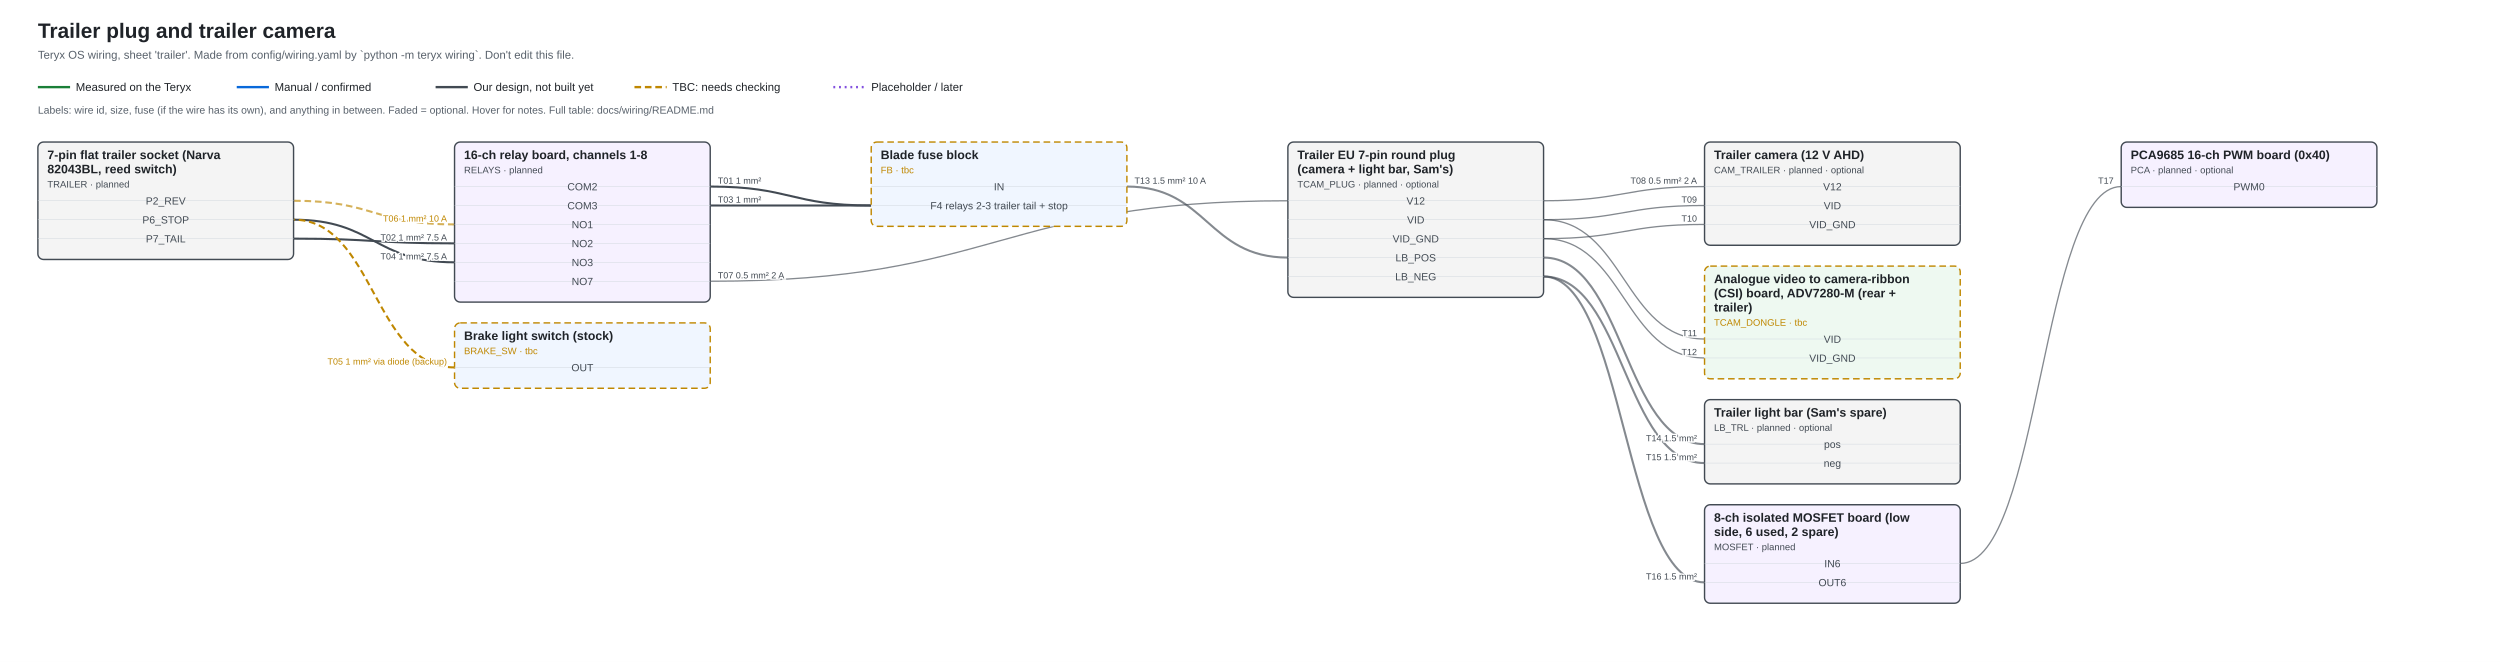
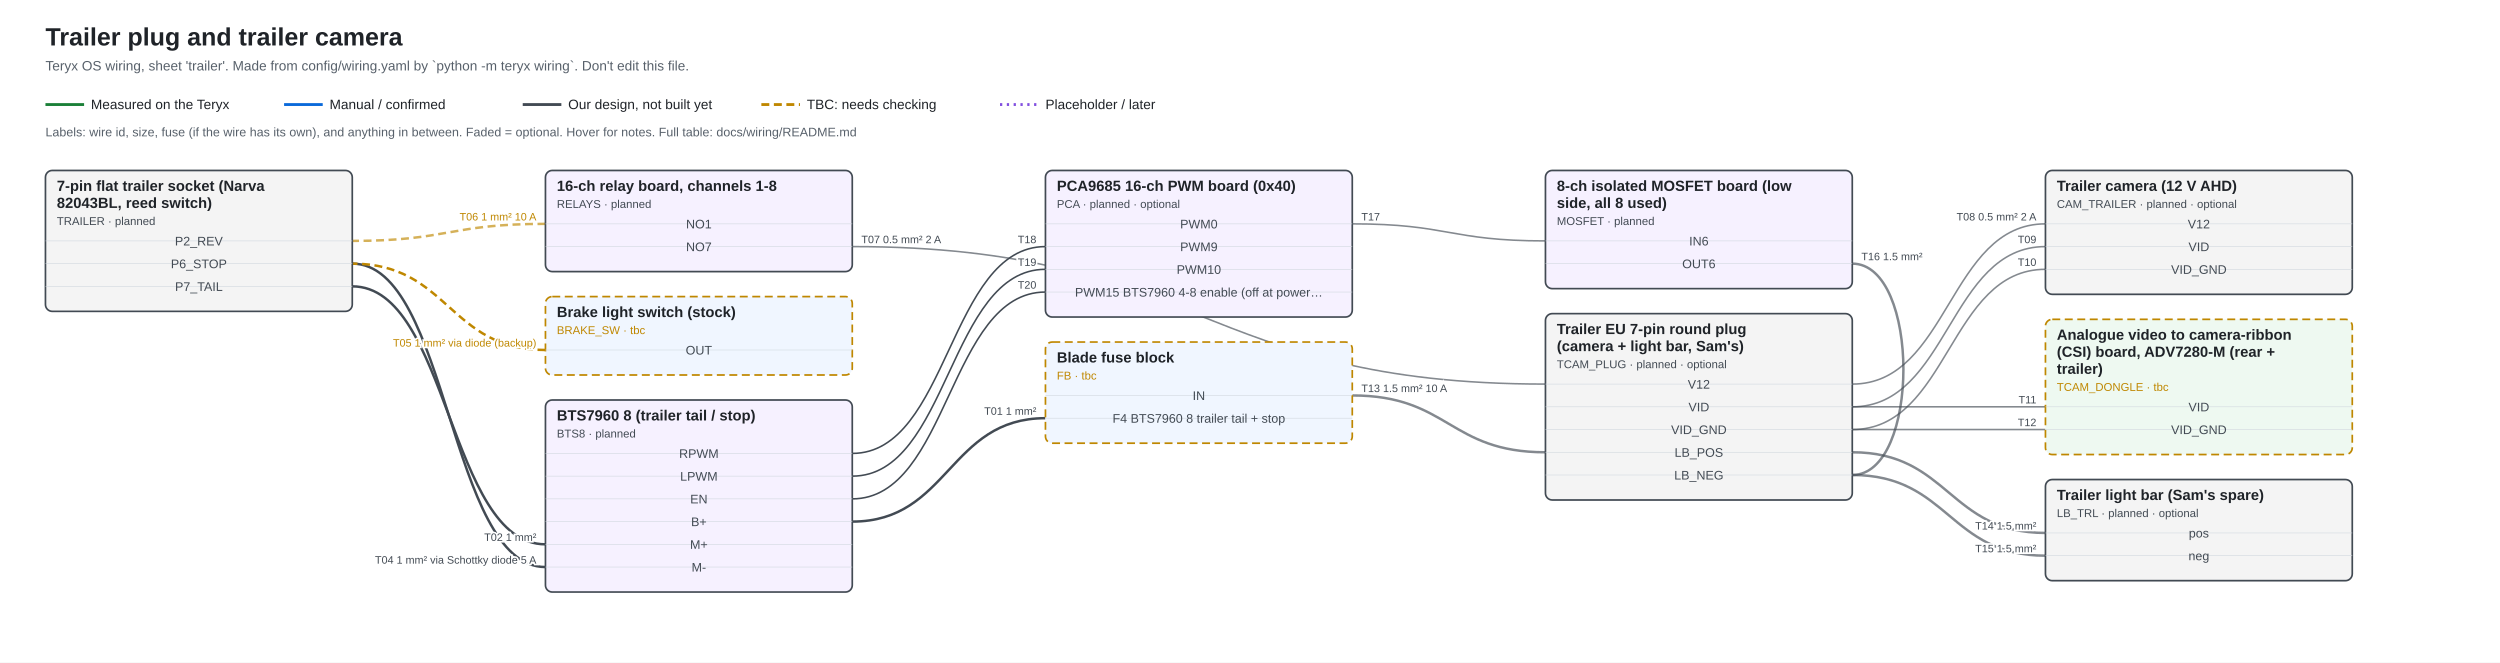
- <svg xmlns="http://www.w3.org/2000/svg" viewBox="0 0 2640 699" width="2640" height="699" font-family="Arial, Helvetica, sans-serif" data-sheet="trailer">
-   <rect width="2640" height="699" fill="#ffffff" />
+ <svg xmlns="http://www.w3.org/2000/svg" viewBox="0 0 2200 583" width="2200" height="583" font-family="Arial, Helvetica, sans-serif" data-sheet="trailer">
+   <rect width="2200" height="583" fill="#ffffff" />
  <text x="40" y="40" font-size="22" text-anchor="start" font-weight="bold" fill="#1f2328">Trailer plug and trailer camera</text>
  <text x="40" y="62" font-size="12" text-anchor="start" font-weight="normal" fill="#57606a">Teryx OS wiring, sheet 'trailer'. Made from config/wiring.yaml by `python -m teryx wiring`. Don't edit this file.</text>
  <line x1="40" y1="92" x2="74" y2="92" stroke="#1a7f37" stroke-width="2.5" />
  <text x="80" y="96" font-size="12" text-anchor="start" font-weight="normal" fill="#1f2328">Measured on the Teryx</text>
  <line x1="250" y1="92" x2="284" y2="92" stroke="#0969da" stroke-width="2.5" />
  <text x="290" y="96" font-size="12" text-anchor="start" font-weight="normal" fill="#1f2328">Manual / confirmed</text>
  <line x1="460" y1="92" x2="494" y2="92" stroke="#424a53" stroke-width="2.5" />
  <text x="500" y="96" font-size="12" text-anchor="start" font-weight="normal" fill="#1f2328">Our design, not built yet</text>
  <line x1="670" y1="92" x2="704" y2="92" stroke="#bf8700" stroke-width="2.5" stroke-dasharray="7 4" />
  <text x="710" y="96" font-size="12" text-anchor="start" font-weight="normal" fill="#1f2328">TBC: needs checking</text>
  <line x1="880" y1="92" x2="914" y2="92" stroke="#8250df" stroke-width="2.5" stroke-dasharray="2 4" />
  <text x="920" y="96" font-size="12" text-anchor="start" font-weight="normal" fill="#1f2328">Placeholder / later</text>
  <text x="40" y="120" font-size="11" text-anchor="start" font-weight="normal" fill="#57606a">Labels: wire id, size, fuse (if the wire has its own), and anything in between. Faded = optional. Hover for notes. Full table: docs/wiring/README.md</text>
-   <g data-wire="T01" data-from="FB.F4" data-to="RELAYS.COM2" data-status="planned">
-     <path d="M920,217 C835,217 835,197 750,197" fill="none" stroke="#424a53" stroke-width="2.2" />
-   </g>
-   <g data-wire="T02" data-from="RELAYS.NO2" data-to="TRAILER.P7_TAIL" data-status="planned">
-     <path d="M480,257 C395,257 395,252 310,252" fill="none" stroke="#424a53" stroke-width="2.2" />
-   </g>
-   <g data-wire="T03" data-from="FB.F4" data-to="RELAYS.COM3" data-status="planned">
-     <path d="M920,217 C835,217 835,217 750,217" fill="none" stroke="#424a53" stroke-width="2.2" />
-   </g>
-   <g data-wire="T04" data-from="RELAYS.NO3" data-to="TRAILER.P6_STOP" data-status="planned">
-     <path d="M480,277 C395,277 395,232 310,232" fill="none" stroke="#424a53" stroke-width="2.2" />
+   <g data-wire="T01" data-from="FB.F4" data-to="BTS8.B+" data-status="planned">
+     <path d="M920,368 C835,368 835,459 750,459" fill="none" stroke="#424a53" stroke-width="2.2" />
+   </g>
+   <g data-wire="T02" data-from="BTS8.M+" data-to="TRAILER.P7_TAIL" data-status="planned">
+     <path d="M480,479 C395,479 395,252 310,252" fill="none" stroke="#424a53" stroke-width="2.2" />
+   </g>
+   <g data-wire="T04" data-from="BTS8.M-" data-to="TRAILER.P6_STOP" data-status="planned">
+     <path d="M480,499 C395,499 395,232 310,232" fill="none" stroke="#424a53" stroke-width="2.2" />
+   </g>
+   <g data-wire="T18" data-from="PCA.PWM9" data-to="BTS8.RPWM" data-status="planned">
+     <path d="M920,217 C835,217 835,399 750,399" fill="none" stroke="#424a53" stroke-width="1.4" />
+   </g>
+   <g data-wire="T19" data-from="PCA.PWM10" data-to="BTS8.LPWM" data-status="planned">
+     <path d="M920,237 C835,237 835,419 750,419" fill="none" stroke="#424a53" stroke-width="1.4" />
+   </g>
+   <g data-wire="T20" data-from="PCA.PWM15" data-to="BTS8.EN" data-status="planned">
+     <path d="M920,257 C835,257 835,439 750,439" fill="none" stroke="#424a53" stroke-width="1.4" />
  </g>
  <g data-wire="T05" data-from="BRAKE_SW.OUT" data-to="TRAILER.P6_STOP" data-status="tbc">
-     <path d="M480,388 C395,388 395,232 310,232" fill="none" stroke="#bf8700" stroke-width="2.2" stroke-dasharray="7 4" />
+     <path d="M480,308 C395,308 395,232 310,232" fill="none" stroke="#bf8700" stroke-width="2.2" stroke-dasharray="7 4" />
  </g>
  <g data-wire="T06" data-from="RELAYS.NO1" data-to="TRAILER.P2_REV" data-status="tbc">
-     <path d="M480,237 C395,237 395,212 310,212" fill="none" stroke="#bf8700" stroke-width="2.2" stroke-dasharray="7 4" stroke-opacity="0.65" />
+     <path d="M480,197 C395,197 395,212 310,212" fill="none" stroke="#bf8700" stroke-width="2.2" stroke-dasharray="7 4" stroke-opacity="0.65" />
  </g>
  <g data-wire="T07" data-from="RELAYS.NO7" data-to="TCAM_PLUG.V12" data-status="planned">
-     <path d="M750,297 C1055,297 1055,212 1360,212" fill="none" stroke="#424a53" stroke-width="1.4" stroke-opacity="0.65" />
+     <path d="M750,217 C1055,217 1055,338 1360,338" fill="none" stroke="#424a53" stroke-width="1.4" stroke-opacity="0.65" />
  </g>
  <g data-wire="T08" data-from="TCAM_PLUG.V12" data-to="CAM_TRAILER.V12" data-status="planned">
-     <path d="M1630,212 C1715,212 1715,197 1800,197" fill="none" stroke="#424a53" stroke-width="1.4" stroke-opacity="0.65" />
+     <path d="M1630,338 C1715,338 1715,197 1800,197" fill="none" stroke="#424a53" stroke-width="1.4" stroke-opacity="0.65" />
  </g>
  <g data-wire="T09" data-from="CAM_TRAILER.VID" data-to="TCAM_PLUG.VID" data-status="planned">
-     <path d="M1800,217 C1715,217 1715,232 1630,232" fill="none" stroke="#424a53" stroke-width="1.4" stroke-opacity="0.65" />
+     <path d="M1800,217 C1715,217 1715,358 1630,358" fill="none" stroke="#424a53" stroke-width="1.4" stroke-opacity="0.65" />
  </g>
  <g data-wire="T10" data-from="CAM_TRAILER.VID_GND" data-to="TCAM_PLUG.VID_GND" data-status="planned">
-     <path d="M1800,237 C1715,237 1715,252 1630,252" fill="none" stroke="#424a53" stroke-width="1.4" stroke-opacity="0.65" />
+     <path d="M1800,237 C1715,237 1715,378 1630,378" fill="none" stroke="#424a53" stroke-width="1.4" stroke-opacity="0.65" />
  </g>
  <g data-wire="T11" data-from="TCAM_PLUG.VID" data-to="TCAM_DONGLE.VID" data-status="planned">
-     <path d="M1630,232 C1715,232 1715,358 1800,358" fill="none" stroke="#424a53" stroke-width="1.4" stroke-opacity="0.65" />
+     <path d="M1630,358 C1715,358 1715,358 1800,358" fill="none" stroke="#424a53" stroke-width="1.4" stroke-opacity="0.65" />
  </g>
  <g data-wire="T13" data-from="FB.IN" data-to="TCAM_PLUG.LB_POS" data-status="planned">
-     <path d="M1190,197 C1275,197 1275,272 1360,272" fill="none" stroke="#424a53" stroke-width="2.2" stroke-opacity="0.65" />
+     <path d="M1190,348 C1275,348 1275,398 1360,398" fill="none" stroke="#424a53" stroke-width="2.2" stroke-opacity="0.65" />
  </g>
  <g data-wire="T14" data-from="TCAM_PLUG.LB_POS" data-to="LB_TRL.pos" data-status="planned">
-     <path d="M1630,272 C1715,272 1715,469 1800,469" fill="none" stroke="#424a53" stroke-width="2.2" stroke-opacity="0.65" />
+     <path d="M1630,398 C1715,398 1715,469 1800,469" fill="none" stroke="#424a53" stroke-width="2.2" stroke-opacity="0.65" />
  </g>
  <g data-wire="T15" data-from="LB_TRL.neg" data-to="TCAM_PLUG.LB_NEG" data-status="planned">
-     <path d="M1800,489 C1715,489 1715,292 1630,292" fill="none" stroke="#424a53" stroke-width="2.2" stroke-opacity="0.65" />
+     <path d="M1800,489 C1715,489 1715,418 1630,418" fill="none" stroke="#424a53" stroke-width="2.2" stroke-opacity="0.65" />
  </g>
  <g data-wire="T16" data-from="TCAM_PLUG.LB_NEG" data-to="MOSFET.OUT6" data-status="planned">
-     <path d="M1630,292 C1715,292 1715,615 1800,615" fill="none" stroke="#424a53" stroke-width="2.2" stroke-opacity="0.65" />
+     <path d="M1630,418 C1690,418 1690,232 1630,232" fill="none" stroke="#424a53" stroke-width="2.2" stroke-opacity="0.65" />
  </g>
  <g data-wire="T17" data-from="PCA.PWM0" data-to="MOSFET.IN6" data-status="planned">
-     <path d="M2240,197 C2155,197 2155,595 2070,595" fill="none" stroke="#424a53" stroke-width="1.4" stroke-opacity="0.65" />
+     <path d="M1190,197 C1275,197 1275,212 1360,212" fill="none" stroke="#424a53" stroke-width="1.4" stroke-opacity="0.65" />
  </g>
  <g data-wire="T12" data-from="TCAM_PLUG.VID_GND" data-to="TCAM_DONGLE.VID_GND" data-status="planned">
-     <path d="M1630,252 C1715,252 1715,378 1800,378" fill="none" stroke="#424a53" stroke-width="1.4" stroke-opacity="0.65" />
+     <path d="M1630,378 C1715,378 1715,378 1800,378" fill="none" stroke="#424a53" stroke-width="1.4" stroke-opacity="0.65" />
  </g>
  <g data-device="TRAILER" data-status="planned">
    <rect x="40" y="150" width="270" height="124" rx="6" fill="#f4f4f4" stroke="#424a53" stroke-width="1.5" />
    <text x="50" y="168" font-size="13" text-anchor="start" font-weight="bold" fill="#1f2328">7-pin flat trailer socket (Narva</text>
    <text x="50" y="183" font-size="13" text-anchor="start" font-weight="bold" fill="#1f2328">82043BL, reed switch)</text>
    <text x="50" y="198" font-size="10" text-anchor="start" font-weight="normal" fill="#424a53">TRAILER · planned</text>
    <line x1="40" y1="212" x2="310" y2="212" stroke="#d0d7de" stroke-width="0.5" />
    <text x="175" y="216" font-size="11" text-anchor="middle" font-weight="normal" fill="#424a53">P2_REV</text>
    <line x1="40" y1="232" x2="310" y2="232" stroke="#d0d7de" stroke-width="0.5" />
    <text x="175" y="236" font-size="11" text-anchor="middle" font-weight="normal" fill="#424a53">P6_STOP</text>
    <line x1="40" y1="252" x2="310" y2="252" stroke="#d0d7de" stroke-width="0.5" />
    <text x="175" y="256" font-size="11" text-anchor="middle" font-weight="normal" fill="#424a53">P7_TAIL</text>
  </g>
  <g data-device="RELAYS" data-status="planned">
-     <rect x="480" y="150" width="270" height="169" rx="6" fill="#f6f1ff" stroke="#424a53" stroke-width="1.5" />
+     <rect x="480" y="150" width="270" height="89" rx="6" fill="#f6f1ff" stroke="#424a53" stroke-width="1.5" />
    <text x="490" y="168" font-size="13" text-anchor="start" font-weight="bold" fill="#1f2328">16-ch relay board, channels 1-8</text>
    <text x="490" y="183" font-size="10" text-anchor="start" font-weight="normal" fill="#424a53">RELAYS · planned</text>
    <line x1="480" y1="197" x2="750" y2="197" stroke="#d0d7de" stroke-width="0.5" />
-     <text x="615" y="201" font-size="11" text-anchor="middle" font-weight="normal" fill="#424a53">COM2</text>
+     <text x="615" y="201" font-size="11" text-anchor="middle" font-weight="normal" fill="#424a53">NO1</text>
    <line x1="480" y1="217" x2="750" y2="217" stroke="#d0d7de" stroke-width="0.5" />
-     <text x="615" y="221" font-size="11" text-anchor="middle" font-weight="normal" fill="#424a53">COM3</text>
-     <line x1="480" y1="237" x2="750" y2="237" stroke="#d0d7de" stroke-width="0.5" />
-     <text x="615" y="241" font-size="11" text-anchor="middle" font-weight="normal" fill="#424a53">NO1</text>
-     <line x1="480" y1="257" x2="750" y2="257" stroke="#d0d7de" stroke-width="0.5" />
-     <text x="615" y="261" font-size="11" text-anchor="middle" font-weight="normal" fill="#424a53">NO2</text>
-     <line x1="480" y1="277" x2="750" y2="277" stroke="#d0d7de" stroke-width="0.5" />
-     <text x="615" y="281" font-size="11" text-anchor="middle" font-weight="normal" fill="#424a53">NO3</text>
-     <line x1="480" y1="297" x2="750" y2="297" stroke="#d0d7de" stroke-width="0.5" />
-     <text x="615" y="301" font-size="11" text-anchor="middle" font-weight="normal" fill="#424a53">NO7</text>
+     <text x="615" y="221" font-size="11" text-anchor="middle" font-weight="normal" fill="#424a53">NO7</text>
  </g>
  <g data-device="BRAKE_SW" data-status="tbc">
-     <rect x="480" y="341" width="270" height="69" rx="6" fill="#f0f6ff" stroke="#bf8700" stroke-width="1.5" stroke-dasharray="7 4" />
-     <text x="490" y="359" font-size="13" text-anchor="start" font-weight="bold" fill="#1f2328">Brake light switch (stock)</text>
-     <text x="490" y="374" font-size="10" text-anchor="start" font-weight="normal" fill="#bf8700">BRAKE_SW · tbc</text>
-     <line x1="480" y1="388" x2="750" y2="388" stroke="#d0d7de" stroke-width="0.5" />
-     <text x="615" y="392" font-size="11" text-anchor="middle" font-weight="normal" fill="#424a53">OUT</text>
+     <rect x="480" y="261" width="270" height="69" rx="6" fill="#f0f6ff" stroke="#bf8700" stroke-width="1.5" stroke-dasharray="7 4" />
+     <text x="490" y="279" font-size="13" text-anchor="start" font-weight="bold" fill="#1f2328">Brake light switch (stock)</text>
+     <text x="490" y="294" font-size="10" text-anchor="start" font-weight="normal" fill="#bf8700">BRAKE_SW · tbc</text>
+     <line x1="480" y1="308" x2="750" y2="308" stroke="#d0d7de" stroke-width="0.5" />
+     <text x="615" y="312" font-size="11" text-anchor="middle" font-weight="normal" fill="#424a53">OUT</text>
+   </g>
+   <g data-device="BTS8" data-status="planned">
+     <rect x="480" y="352" width="270" height="169" rx="6" fill="#f6f1ff" stroke="#424a53" stroke-width="1.5" />
+     <text x="490" y="370" font-size="13" text-anchor="start" font-weight="bold" fill="#1f2328">BTS7960 8 (trailer tail / stop)</text>
+     <text x="490" y="385" font-size="10" text-anchor="start" font-weight="normal" fill="#424a53">BTS8 · planned</text>
+     <line x1="480" y1="399" x2="750" y2="399" stroke="#d0d7de" stroke-width="0.5" />
+     <text x="615" y="403" font-size="11" text-anchor="middle" font-weight="normal" fill="#424a53">RPWM</text>
+     <line x1="480" y1="419" x2="750" y2="419" stroke="#d0d7de" stroke-width="0.5" />
+     <text x="615" y="423" font-size="11" text-anchor="middle" font-weight="normal" fill="#424a53">LPWM</text>
+     <line x1="480" y1="439" x2="750" y2="439" stroke="#d0d7de" stroke-width="0.5" />
+     <text x="615" y="443" font-size="11" text-anchor="middle" font-weight="normal" fill="#424a53">EN</text>
+     <line x1="480" y1="459" x2="750" y2="459" stroke="#d0d7de" stroke-width="0.5" />
+     <text x="615" y="463" font-size="11" text-anchor="middle" font-weight="normal" fill="#424a53">B+</text>
+     <line x1="480" y1="479" x2="750" y2="479" stroke="#d0d7de" stroke-width="0.5" />
+     <text x="615" y="483" font-size="11" text-anchor="middle" font-weight="normal" fill="#424a53">M+</text>
+     <line x1="480" y1="499" x2="750" y2="499" stroke="#d0d7de" stroke-width="0.5" />
+     <text x="615" y="503" font-size="11" text-anchor="middle" font-weight="normal" fill="#424a53">M-</text>
+   </g>
+   <g data-device="PCA" data-status="planned">
+     <rect x="920" y="150" width="270" height="129" rx="6" fill="#f6f1ff" stroke="#424a53" stroke-width="1.5" />
+     <text x="930" y="168" font-size="13" text-anchor="start" font-weight="bold" fill="#1f2328">PCA9685 16-ch PWM board (0x40)</text>
+     <text x="930" y="183" font-size="10" text-anchor="start" font-weight="normal" fill="#424a53">PCA · planned · optional</text>
+     <line x1="920" y1="197" x2="1190" y2="197" stroke="#d0d7de" stroke-width="0.5" />
+     <text x="1055" y="201" font-size="11" text-anchor="middle" font-weight="normal" fill="#424a53">PWM0</text>
+     <line x1="920" y1="217" x2="1190" y2="217" stroke="#d0d7de" stroke-width="0.5" />
+     <text x="1055" y="221" font-size="11" text-anchor="middle" font-weight="normal" fill="#424a53">PWM9</text>
+     <line x1="920" y1="237" x2="1190" y2="237" stroke="#d0d7de" stroke-width="0.5" />
+     <text x="1055" y="241" font-size="11" text-anchor="middle" font-weight="normal" fill="#424a53">PWM10</text>
+     <line x1="920" y1="257" x2="1190" y2="257" stroke="#d0d7de" stroke-width="0.5" />
+     <text x="1055" y="261" font-size="11" text-anchor="middle" font-weight="normal" fill="#424a53">PWM15  BTS7960 4-8 enable (off at power…</text>
  </g>
  <g data-device="FB" data-status="tbc">
-     <rect x="920" y="150" width="270" height="89" rx="6" fill="#f0f6ff" stroke="#bf8700" stroke-width="1.5" stroke-dasharray="7 4" />
-     <text x="930" y="168" font-size="13" text-anchor="start" font-weight="bold" fill="#1f2328">Blade fuse block</text>
-     <text x="930" y="183" font-size="10" text-anchor="start" font-weight="normal" fill="#bf8700">FB · tbc</text>
-     <line x1="920" y1="197" x2="1190" y2="197" stroke="#d0d7de" stroke-width="0.5" />
-     <text x="1055" y="201" font-size="11" text-anchor="middle" font-weight="normal" fill="#424a53">IN</text>
-     <line x1="920" y1="217" x2="1190" y2="217" stroke="#d0d7de" stroke-width="0.5" />
-     <text x="1055" y="221" font-size="11" text-anchor="middle" font-weight="normal" fill="#424a53">F4  relays 2-3 trailer tail + stop</text>
+     <rect x="920" y="301" width="270" height="89" rx="6" fill="#f0f6ff" stroke="#bf8700" stroke-width="1.5" stroke-dasharray="7 4" />
+     <text x="930" y="319" font-size="13" text-anchor="start" font-weight="bold" fill="#1f2328">Blade fuse block</text>
+     <text x="930" y="334" font-size="10" text-anchor="start" font-weight="normal" fill="#bf8700">FB · tbc</text>
+     <line x1="920" y1="348" x2="1190" y2="348" stroke="#d0d7de" stroke-width="0.5" />
+     <text x="1055" y="352" font-size="11" text-anchor="middle" font-weight="normal" fill="#424a53">IN</text>
+     <line x1="920" y1="368" x2="1190" y2="368" stroke="#d0d7de" stroke-width="0.5" />
+     <text x="1055" y="372" font-size="11" text-anchor="middle" font-weight="normal" fill="#424a53">F4  BTS7960 8 trailer tail + stop</text>
+   </g>
+   <g data-device="MOSFET" data-status="planned">
+     <rect x="1360" y="150" width="270" height="104" rx="6" fill="#f6f1ff" stroke="#424a53" stroke-width="1.5" />
+     <text x="1370" y="168" font-size="13" text-anchor="start" font-weight="bold" fill="#1f2328">8-ch isolated MOSFET board (low</text>
+     <text x="1370" y="183" font-size="13" text-anchor="start" font-weight="bold" fill="#1f2328">side, all 8 used)</text>
+     <text x="1370" y="198" font-size="10" text-anchor="start" font-weight="normal" fill="#424a53">MOSFET · planned</text>
+     <line x1="1360" y1="212" x2="1630" y2="212" stroke="#d0d7de" stroke-width="0.5" />
+     <text x="1495" y="216" font-size="11" text-anchor="middle" font-weight="normal" fill="#424a53">IN6</text>
+     <line x1="1360" y1="232" x2="1630" y2="232" stroke="#d0d7de" stroke-width="0.5" />
+     <text x="1495" y="236" font-size="11" text-anchor="middle" font-weight="normal" fill="#424a53">OUT6</text>
  </g>
  <g data-device="TCAM_PLUG" data-status="planned">
-     <rect x="1360" y="150" width="270" height="164" rx="6" fill="#f4f4f4" stroke="#424a53" stroke-width="1.5" />
-     <text x="1370" y="168" font-size="13" text-anchor="start" font-weight="bold" fill="#1f2328">Trailer EU 7-pin round plug</text>
-     <text x="1370" y="183" font-size="13" text-anchor="start" font-weight="bold" fill="#1f2328">(camera + light bar, Sam's)</text>
-     <text x="1370" y="198" font-size="10" text-anchor="start" font-weight="normal" fill="#424a53">TCAM_PLUG · planned · optional</text>
-     <line x1="1360" y1="212" x2="1630" y2="212" stroke="#d0d7de" stroke-width="0.5" />
-     <text x="1495" y="216" font-size="11" text-anchor="middle" font-weight="normal" fill="#424a53">V12</text>
-     <line x1="1360" y1="232" x2="1630" y2="232" stroke="#d0d7de" stroke-width="0.5" />
-     <text x="1495" y="236" font-size="11" text-anchor="middle" font-weight="normal" fill="#424a53">VID</text>
-     <line x1="1360" y1="252" x2="1630" y2="252" stroke="#d0d7de" stroke-width="0.5" />
-     <text x="1495" y="256" font-size="11" text-anchor="middle" font-weight="normal" fill="#424a53">VID_GND</text>
-     <line x1="1360" y1="272" x2="1630" y2="272" stroke="#d0d7de" stroke-width="0.5" />
-     <text x="1495" y="276" font-size="11" text-anchor="middle" font-weight="normal" fill="#424a53">LB_POS</text>
-     <line x1="1360" y1="292" x2="1630" y2="292" stroke="#d0d7de" stroke-width="0.5" />
-     <text x="1495" y="296" font-size="11" text-anchor="middle" font-weight="normal" fill="#424a53">LB_NEG</text>
+     <rect x="1360" y="276" width="270" height="164" rx="6" fill="#f4f4f4" stroke="#424a53" stroke-width="1.5" />
+     <text x="1370" y="294" font-size="13" text-anchor="start" font-weight="bold" fill="#1f2328">Trailer EU 7-pin round plug</text>
+     <text x="1370" y="309" font-size="13" text-anchor="start" font-weight="bold" fill="#1f2328">(camera + light bar, Sam's)</text>
+     <text x="1370" y="324" font-size="10" text-anchor="start" font-weight="normal" fill="#424a53">TCAM_PLUG · planned · optional</text>
+     <line x1="1360" y1="338" x2="1630" y2="338" stroke="#d0d7de" stroke-width="0.5" />
+     <text x="1495" y="342" font-size="11" text-anchor="middle" font-weight="normal" fill="#424a53">V12</text>
+     <line x1="1360" y1="358" x2="1630" y2="358" stroke="#d0d7de" stroke-width="0.5" />
+     <text x="1495" y="362" font-size="11" text-anchor="middle" font-weight="normal" fill="#424a53">VID</text>
+     <line x1="1360" y1="378" x2="1630" y2="378" stroke="#d0d7de" stroke-width="0.5" />
+     <text x="1495" y="382" font-size="11" text-anchor="middle" font-weight="normal" fill="#424a53">VID_GND</text>
+     <line x1="1360" y1="398" x2="1630" y2="398" stroke="#d0d7de" stroke-width="0.5" />
+     <text x="1495" y="402" font-size="11" text-anchor="middle" font-weight="normal" fill="#424a53">LB_POS</text>
+     <line x1="1360" y1="418" x2="1630" y2="418" stroke="#d0d7de" stroke-width="0.5" />
+     <text x="1495" y="422" font-size="11" text-anchor="middle" font-weight="normal" fill="#424a53">LB_NEG</text>
  </g>
  <g data-device="CAM_TRAILER" data-status="planned">
    <rect x="1800" y="150" width="270" height="109" rx="6" fill="#f4f4f4" stroke="#424a53" stroke-width="1.5" />
    <text x="1810" y="168" font-size="13" text-anchor="start" font-weight="bold" fill="#1f2328">Trailer camera (12 V AHD)</text>
    <text x="1810" y="183" font-size="10" text-anchor="start" font-weight="normal" fill="#424a53">CAM_TRAILER · planned · optional</text>
    <line x1="1800" y1="197" x2="2070" y2="197" stroke="#d0d7de" stroke-width="0.5" />
    <text x="1935" y="201" font-size="11" text-anchor="middle" font-weight="normal" fill="#424a53">V12</text>
    <line x1="1800" y1="217" x2="2070" y2="217" stroke="#d0d7de" stroke-width="0.5" />
    <text x="1935" y="221" font-size="11" text-anchor="middle" font-weight="normal" fill="#424a53">VID</text>
    <line x1="1800" y1="237" x2="2070" y2="237" stroke="#d0d7de" stroke-width="0.5" />
    <text x="1935" y="241" font-size="11" text-anchor="middle" font-weight="normal" fill="#424a53">VID_GND</text>
  </g>
  <g data-device="TCAM_DONGLE" data-status="tbc">
    <rect x="1800" y="281" width="270" height="119" rx="6" fill="#eef9f1" stroke="#bf8700" stroke-width="1.5" stroke-dasharray="7 4" />
    <text x="1810" y="299" font-size="13" text-anchor="start" font-weight="bold" fill="#1f2328">Analogue video to camera-ribbon</text>
    <text x="1810" y="314" font-size="13" text-anchor="start" font-weight="bold" fill="#1f2328">(CSI) board, ADV7280-M (rear +</text>
    <text x="1810" y="329" font-size="13" text-anchor="start" font-weight="bold" fill="#1f2328">trailer)</text>
    <text x="1810" y="344" font-size="10" text-anchor="start" font-weight="normal" fill="#bf8700">TCAM_DONGLE · tbc</text>
    <line x1="1800" y1="358" x2="2070" y2="358" stroke="#d0d7de" stroke-width="0.5" />
    <text x="1935" y="362" font-size="11" text-anchor="middle" font-weight="normal" fill="#424a53">VID</text>
    <line x1="1800" y1="378" x2="2070" y2="378" stroke="#d0d7de" stroke-width="0.5" />
    <text x="1935" y="382" font-size="11" text-anchor="middle" font-weight="normal" fill="#424a53">VID_GND</text>
  </g>
  <g data-device="LB_TRL" data-status="planned">
    <rect x="1800" y="422" width="270" height="89" rx="6" fill="#f4f4f4" stroke="#424a53" stroke-width="1.5" />
    <text x="1810" y="440" font-size="13" text-anchor="start" font-weight="bold" fill="#1f2328">Trailer light bar (Sam's spare)</text>
    <text x="1810" y="455" font-size="10" text-anchor="start" font-weight="normal" fill="#424a53">LB_TRL · planned · optional</text>
    <line x1="1800" y1="469" x2="2070" y2="469" stroke="#d0d7de" stroke-width="0.5" />
    <text x="1935" y="473" font-size="11" text-anchor="middle" font-weight="normal" fill="#424a53">pos</text>
    <line x1="1800" y1="489" x2="2070" y2="489" stroke="#d0d7de" stroke-width="0.5" />
    <text x="1935" y="493" font-size="11" text-anchor="middle" font-weight="normal" fill="#424a53">neg</text>
  </g>
-   <g data-device="MOSFET" data-status="planned">
-     <rect x="1800" y="533" width="270" height="104" rx="6" fill="#f6f1ff" stroke="#424a53" stroke-width="1.5" />
-     <text x="1810" y="551" font-size="13" text-anchor="start" font-weight="bold" fill="#1f2328">8-ch isolated MOSFET board (low</text>
-     <text x="1810" y="566" font-size="13" text-anchor="start" font-weight="bold" fill="#1f2328">side, 6 used, 2 spare)</text>
-     <text x="1810" y="581" font-size="10" text-anchor="start" font-weight="normal" fill="#424a53">MOSFET · planned</text>
-     <line x1="1800" y1="595" x2="2070" y2="595" stroke="#d0d7de" stroke-width="0.5" />
-     <text x="1935" y="599" font-size="11" text-anchor="middle" font-weight="normal" fill="#424a53">IN6</text>
-     <line x1="1800" y1="615" x2="2070" y2="615" stroke="#d0d7de" stroke-width="0.5" />
-     <text x="1935" y="619" font-size="11" text-anchor="middle" font-weight="normal" fill="#424a53">OUT6</text>
-   </g>
-   <g data-device="PCA" data-status="planned">
-     <rect x="2240" y="150" width="270" height="69" rx="6" fill="#f6f1ff" stroke="#424a53" stroke-width="1.5" />
-     <text x="2250" y="168" font-size="13" text-anchor="start" font-weight="bold" fill="#1f2328">PCA9685 16-ch PWM board (0x40)</text>
-     <text x="2250" y="183" font-size="10" text-anchor="start" font-weight="normal" fill="#424a53">PCA · planned · optional</text>
-     <line x1="2240" y1="197" x2="2510" y2="197" stroke="#d0d7de" stroke-width="0.5" />
-     <text x="2375" y="201" font-size="11" text-anchor="middle" font-weight="normal" fill="#424a53">PWM0</text>
-   </g>
-   <text x="758" y="194" font-size="9.5" text-anchor="start" font-weight="normal" fill="#424a53" stroke="#ffffff" stroke-width="3" paint-order="stroke">T01  1 mm²</text>
-   <text x="472" y="254" font-size="9.5" text-anchor="end" font-weight="normal" fill="#424a53" stroke="#ffffff" stroke-width="3" paint-order="stroke">T02  1 mm²  7.5 A</text>
-   <text x="758" y="214" font-size="9.5" text-anchor="start" font-weight="normal" fill="#424a53" stroke="#ffffff" stroke-width="3" paint-order="stroke">T03  1 mm²</text>
-   <text x="472" y="274" font-size="9.5" text-anchor="end" font-weight="normal" fill="#424a53" stroke="#ffffff" stroke-width="3" paint-order="stroke">T04  1 mm²  7.5 A</text>
-   <text x="472" y="385" font-size="9.5" text-anchor="end" font-weight="normal" fill="#bf8700" stroke="#ffffff" stroke-width="3" paint-order="stroke">T05  1 mm²  via diode (backup)</text>
-   <text x="472" y="234" font-size="9.5" text-anchor="end" font-weight="normal" fill="#bf8700" stroke="#ffffff" stroke-width="3" paint-order="stroke">T06  1 mm²  10 A</text>
-   <text x="758" y="294" font-size="9.5" text-anchor="start" font-weight="normal" fill="#424a53" stroke="#ffffff" stroke-width="3" paint-order="stroke">T07  0.5 mm²  2 A</text>
+   <text x="912" y="365" font-size="9.5" text-anchor="end" font-weight="normal" fill="#424a53" stroke="#ffffff" stroke-width="3" paint-order="stroke">T01  1 mm²</text>
+   <text x="472" y="476" font-size="9.5" text-anchor="end" font-weight="normal" fill="#424a53" stroke="#ffffff" stroke-width="3" paint-order="stroke">T02  1 mm²</text>
+   <text x="472" y="496" font-size="9.5" text-anchor="end" font-weight="normal" fill="#424a53" stroke="#ffffff" stroke-width="3" paint-order="stroke">T04  1 mm²  via Schottky diode 5 A</text>
+   <text x="912" y="214" font-size="9.5" text-anchor="end" font-weight="normal" fill="#424a53" stroke="#ffffff" stroke-width="3" paint-order="stroke">T18</text>
+   <text x="912" y="234" font-size="9.5" text-anchor="end" font-weight="normal" fill="#424a53" stroke="#ffffff" stroke-width="3" paint-order="stroke">T19</text>
+   <text x="912" y="254" font-size="9.5" text-anchor="end" font-weight="normal" fill="#424a53" stroke="#ffffff" stroke-width="3" paint-order="stroke">T20</text>
+   <text x="472" y="305" font-size="9.5" text-anchor="end" font-weight="normal" fill="#bf8700" stroke="#ffffff" stroke-width="3" paint-order="stroke">T05  1 mm²  via diode (backup)</text>
+   <text x="472" y="194" font-size="9.5" text-anchor="end" font-weight="normal" fill="#bf8700" stroke="#ffffff" stroke-width="3" paint-order="stroke">T06  1 mm²  10 A</text>
+   <text x="758" y="214" font-size="9.5" text-anchor="start" font-weight="normal" fill="#424a53" stroke="#ffffff" stroke-width="3" paint-order="stroke">T07  0.5 mm²  2 A</text>
  <text x="1792" y="194" font-size="9.5" text-anchor="end" font-weight="normal" fill="#424a53" stroke="#ffffff" stroke-width="3" paint-order="stroke">T08  0.5 mm²  2 A</text>
  <text x="1792" y="214" font-size="9.5" text-anchor="end" font-weight="normal" fill="#424a53" stroke="#ffffff" stroke-width="3" paint-order="stroke">T09</text>
  <text x="1792" y="234" font-size="9.5" text-anchor="end" font-weight="normal" fill="#424a53" stroke="#ffffff" stroke-width="3" paint-order="stroke">T10</text>
  <text x="1792" y="355" font-size="9.5" text-anchor="end" font-weight="normal" fill="#424a53" stroke="#ffffff" stroke-width="3" paint-order="stroke">T11</text>
-   <text x="1198" y="194" font-size="9.5" text-anchor="start" font-weight="normal" fill="#424a53" stroke="#ffffff" stroke-width="3" paint-order="stroke">T13  1.5 mm²  10 A</text>
+   <text x="1198" y="345" font-size="9.5" text-anchor="start" font-weight="normal" fill="#424a53" stroke="#ffffff" stroke-width="3" paint-order="stroke">T13  1.5 mm²  10 A</text>
  <text x="1792" y="466" font-size="9.5" text-anchor="end" font-weight="normal" fill="#424a53" stroke="#ffffff" stroke-width="3" paint-order="stroke">T14  1.5 mm²</text>
  <text x="1792" y="486" font-size="9.5" text-anchor="end" font-weight="normal" fill="#424a53" stroke="#ffffff" stroke-width="3" paint-order="stroke">T15  1.5 mm²</text>
-   <text x="1792" y="612" font-size="9.5" text-anchor="end" font-weight="normal" fill="#424a53" stroke="#ffffff" stroke-width="3" paint-order="stroke">T16  1.5 mm²</text>
-   <text x="2232" y="194" font-size="9.5" text-anchor="end" font-weight="normal" fill="#424a53" stroke="#ffffff" stroke-width="3" paint-order="stroke">T17</text>
+   <text x="1638" y="229" font-size="9.5" text-anchor="start" font-weight="normal" fill="#424a53" stroke="#ffffff" stroke-width="3" paint-order="stroke">T16  1.5 mm²</text>
+   <text x="1198" y="194" font-size="9.5" text-anchor="start" font-weight="normal" fill="#424a53" stroke="#ffffff" stroke-width="3" paint-order="stroke">T17</text>
  <text x="1792" y="375" font-size="9.5" text-anchor="end" font-weight="normal" fill="#424a53" stroke="#ffffff" stroke-width="3" paint-order="stroke">T12</text>
</svg>
